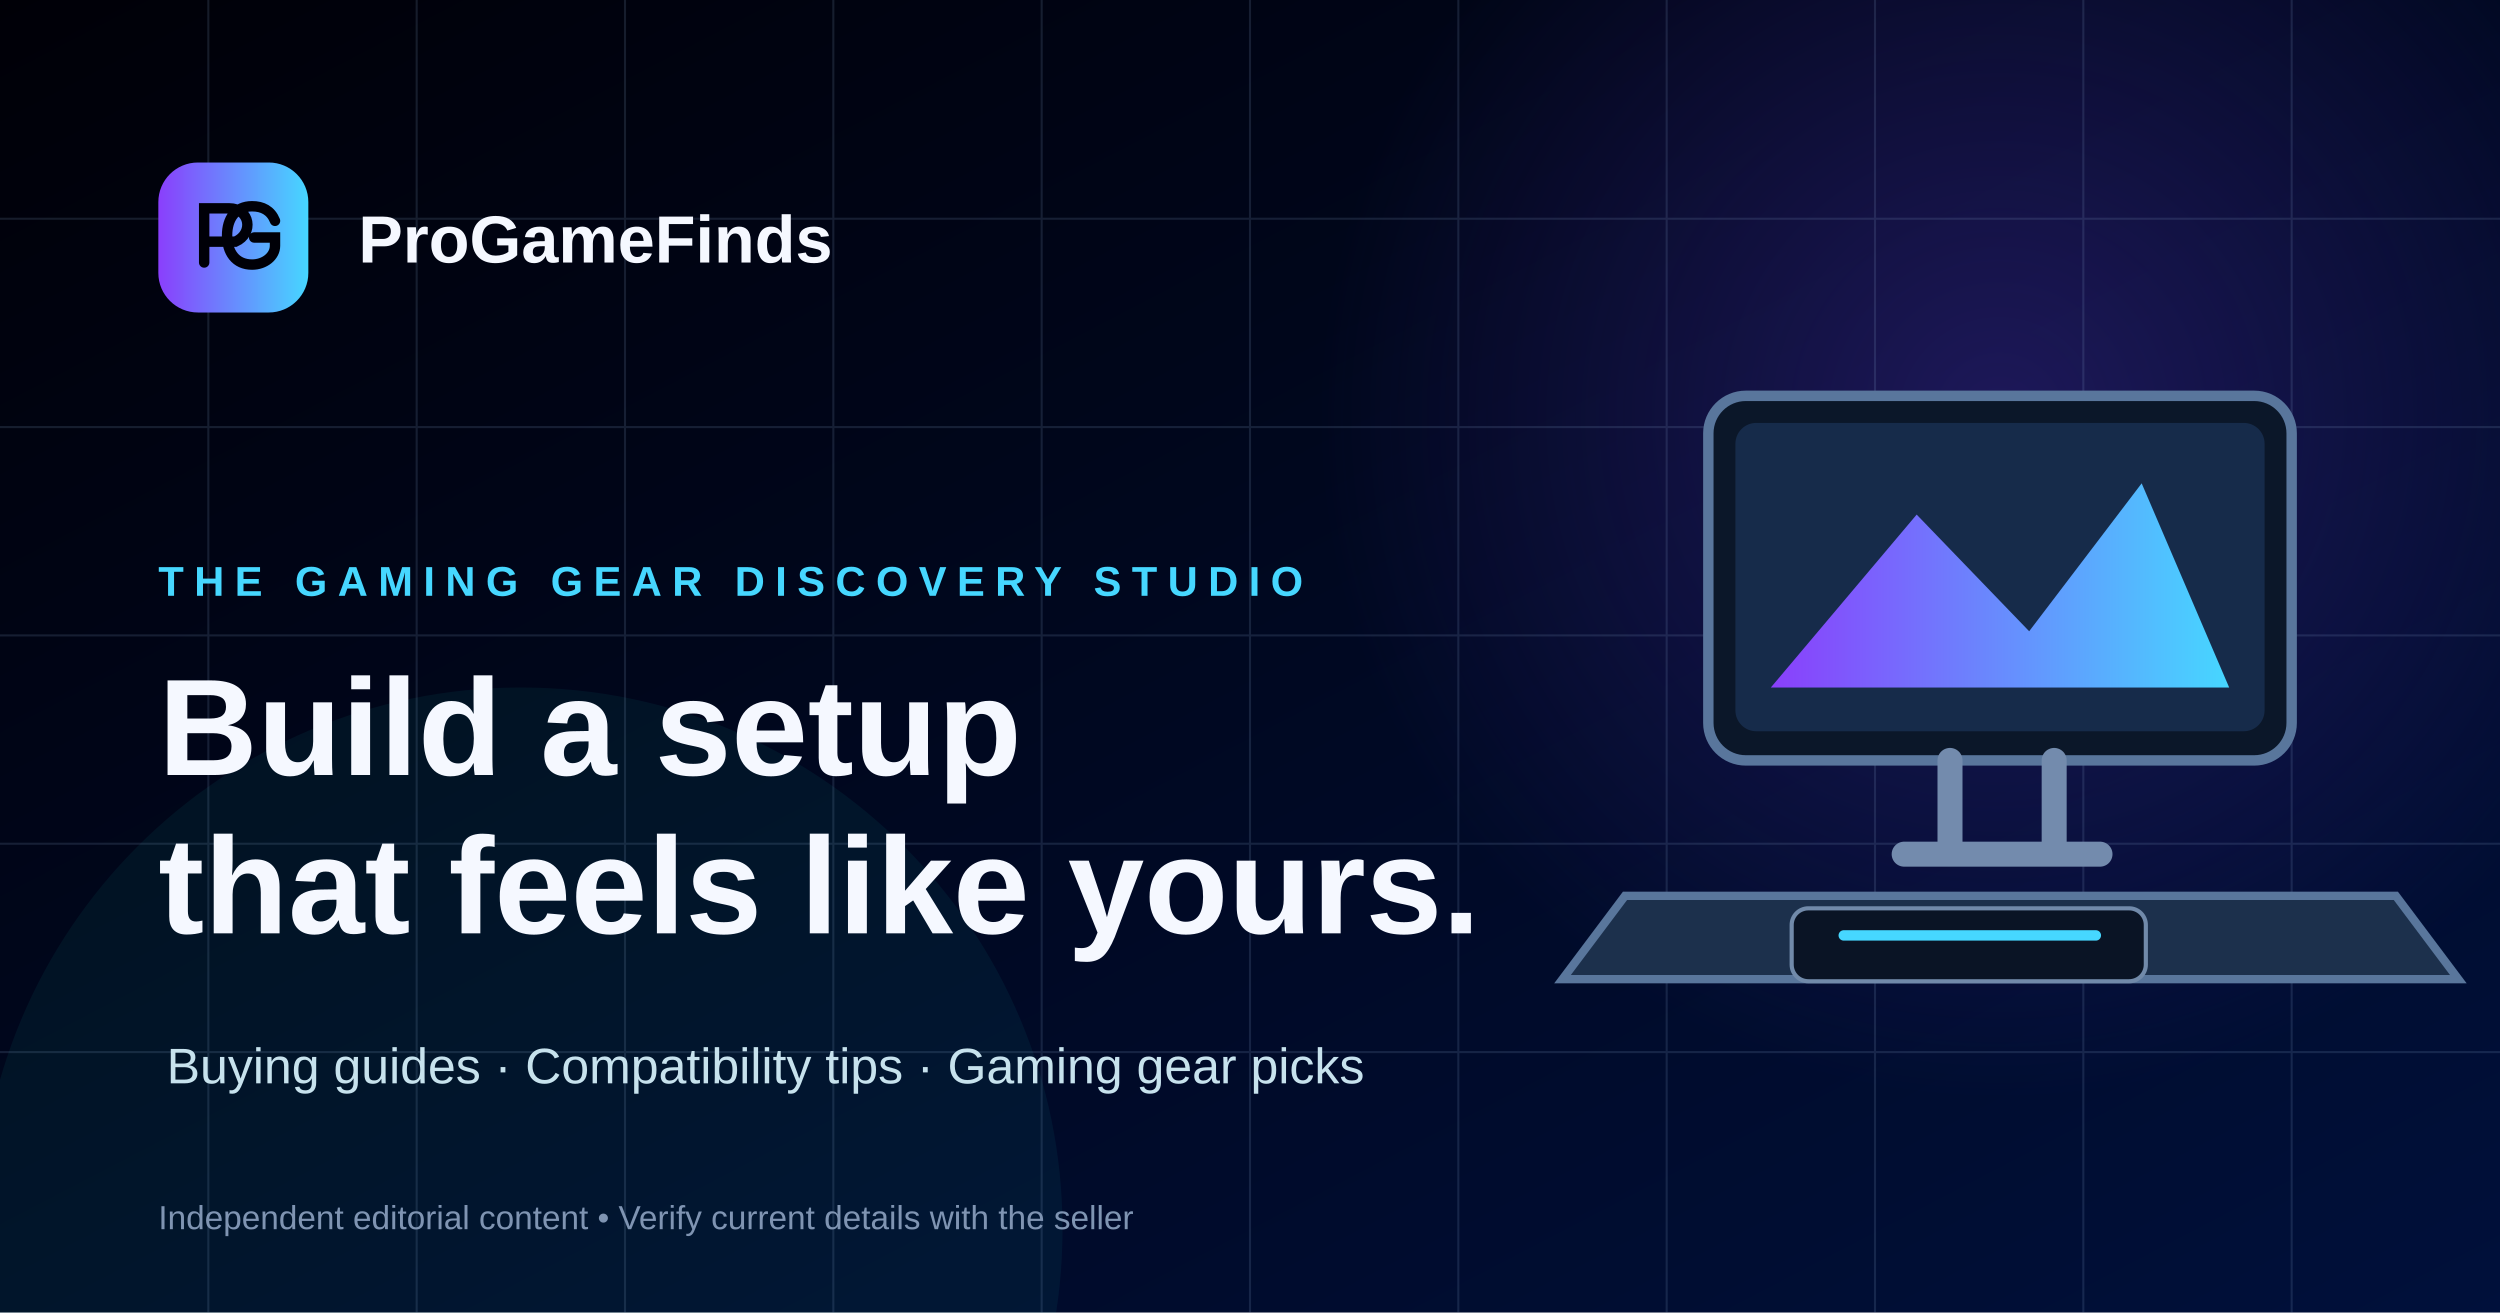
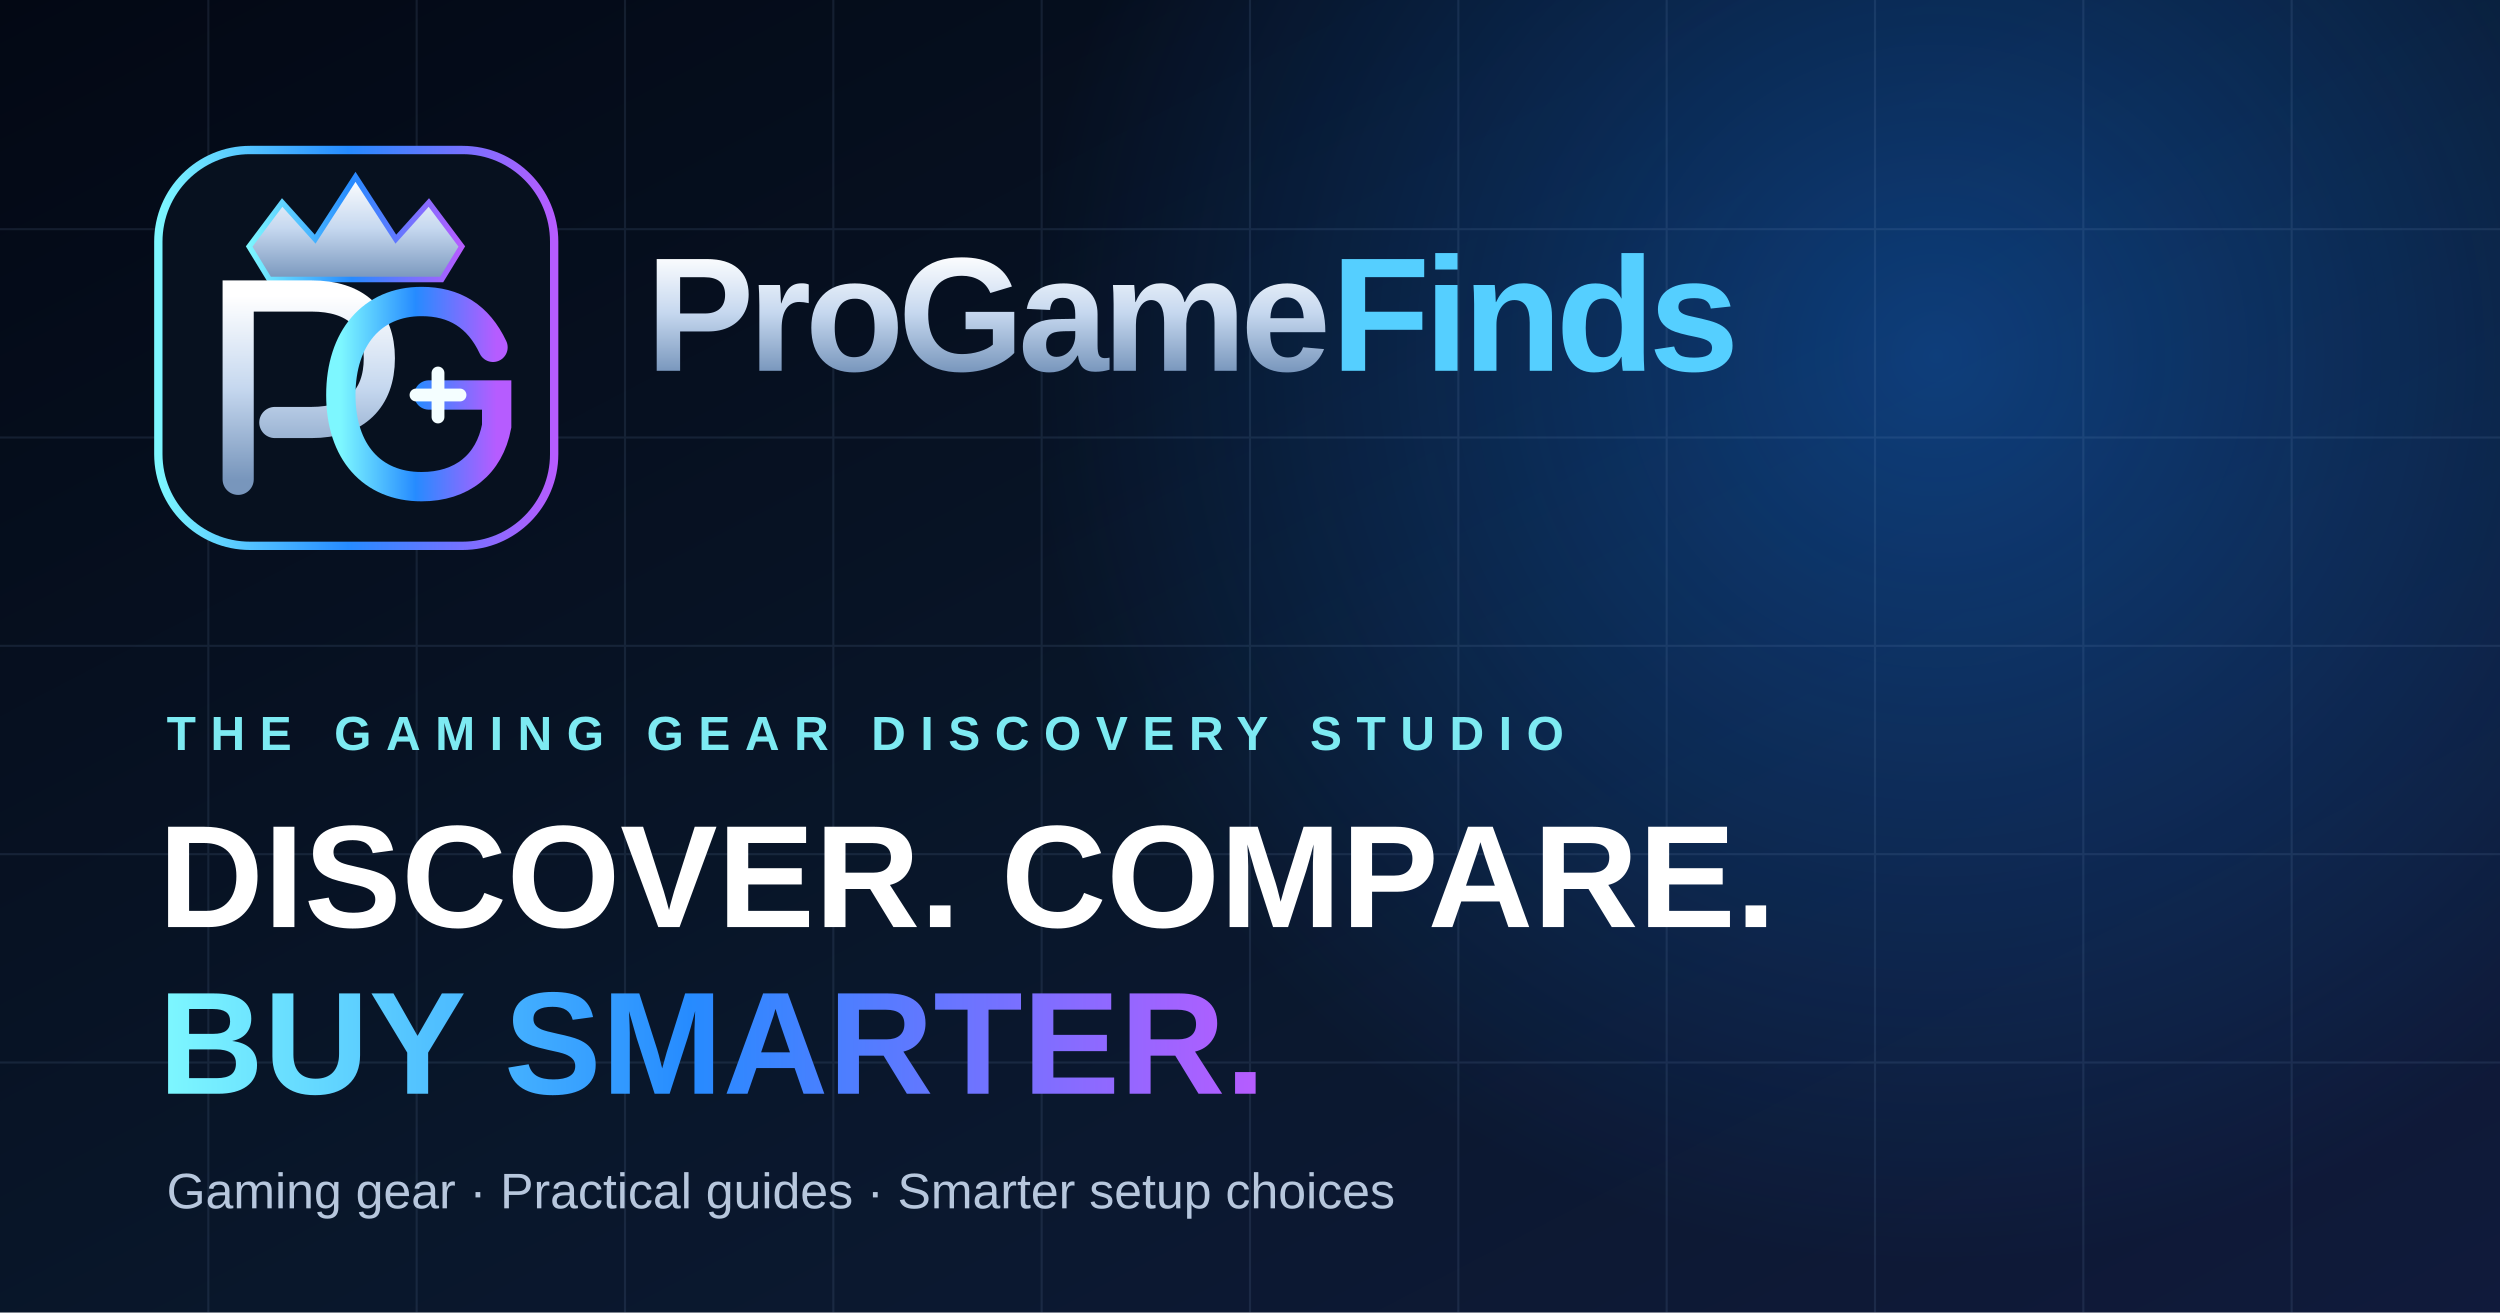
- <svg xmlns="http://www.w3.org/2000/svg" width="1200" height="630" viewBox="0 0 1200 630">
+ <svg xmlns="http://www.w3.org/2000/svg" width="1200" height="630" viewBox="0 0 1200 630" role="img" aria-labelledby="t d">
  <defs>
    <linearGradient id="bg" x1="0" y1="0" x2="1" y2="1">
-       <stop stop-color="#000007" />
-       <stop offset="1" stop-color="#00103B" />
+       <stop stop-color="#030814" />
+       <stop offset=".55" stop-color="#09172B" />
+       <stop offset="1" stop-color="#101A3B" />
    </linearGradient>
-     <linearGradient id="a">
-       <stop stop-color="#8A3FFC" />
-       <stop offset="1" stop-color="#46D7FF" />
+     <linearGradient id="n">
+       <stop stop-color="#7DF7FF" />
+       <stop offset=".48" stop-color="#268BFF" />
+       <stop offset="1" stop-color="#B65CFF" />
    </linearGradient>
-     <radialGradient id="glow">
-       <stop stop-color="#412B9B" stop-opacity=".45" />
-       <stop offset="1" stop-color="#412B9B" stop-opacity="0" />
+     <linearGradient id="s" x2="0" y2="1">
+       <stop stop-color="#FFF" />
+       <stop offset=".5" stop-color="#C6D8EF" />
+       <stop offset="1" stop-color="#7896BC" />
+     </linearGradient>
+     <radialGradient id="h">
+       <stop stop-color="#167EFF" stop-opacity=".38" />
+       <stop offset="1" stop-color="#167EFF" stop-opacity="0" />
    </radialGradient>
  </defs>
  <rect width="1200" height="630" fill="url(#bg)" />
-   <circle cx="960" cy="200" r="330" fill="url(#glow)" />
-   <circle cx="250" cy="590" r="260" fill="#17d9d2" opacity=".06" />
-   <g opacity=".16" stroke="#8aa9d3">
-     <path d="M0 105H1200M0 205H1200M0 305H1200M0 405H1200M0 505H1200" />
+   <circle cx="930" cy="170" r="440" fill="url(#h)" />
+   <g opacity=".12" stroke="#8AA9D3">
+     <path d="M0 110H1200M0 210H1200M0 310H1200M0 410H1200M0 510H1200" />
    <path d="M100 0V630M200 0V630M300 0V630M400 0V630M500 0V630M600 0V630M700 0V630M800 0V630M900 0V630M1000 0V630M1100 0V630" />
  </g>
-   <rect x="76" y="78" width="72" height="72" rx="19" fill="url(#a)" />
-   <path d="M98 126V100h12c10 0 12 12 3 16H98M132 106c-2-5-6-7-11-7-8 0-12 6-12 14s4 14 12 14c6 0 11-4 11-9v-4h-10" fill="none" stroke="#000007" stroke-width="5" stroke-linecap="round" />
-   <text x="172" y="126" fill="#f5f8ff" font-family="Arial,sans-serif" font-size="32" font-weight="700">ProGameFinds</text>
-   <text x="76" y="286" fill="#46D7FF" font-family="Arial,sans-serif" font-size="20" font-weight="700" letter-spacing="5">THE GAMING GEAR DISCOVERY STUDIO</text>
-   <text x="76" y="372" fill="#f5f8ff" font-family="Arial,sans-serif" font-size="66" font-weight="700">Build a setup</text>
-   <text x="76" y="448" fill="#f5f8ff" font-family="Arial,sans-serif" font-size="66" font-weight="700">that feels like yours.</text>
-   <text x="80" y="520" fill="#C7E2ED" font-family="Arial,sans-serif" font-size="24">Buying guides · Compatibility tips · Gaming gear picks</text>
-   <g transform="translate(820 190)">
-     <rect x="0" y="0" width="280" height="175" rx="18" fill="#0b1729" stroke="#59769c" stroke-width="5" />
-     <rect x="13" y="13" width="254" height="148" rx="10" fill="#162b4a" />
-     <path d="M30 140L100 57L154 113L208 42L250 140Z" fill="url(#a)" />
-     <path d="M116 175V217M166 175V217M94 220H188" stroke="#738bad" stroke-width="12" stroke-linecap="round" />
-     <path d="M-40 240H330L360 280H-70Z" fill="#1c304c" stroke="#59769c" stroke-width="4" />
-     <rect x="40" y="246" width="170" height="35" rx="8" fill="#0a1425" stroke="#718aaa" stroke-width="2" />
-     <path d="M65 259H186" stroke="#46D7FF" stroke-width="5" stroke-linecap="round" />
+   <rect x="76" y="72" width="190" height="190" rx="44" fill="#07111F" stroke="url(#n)" stroke-width="4" />
+   <g transform="translate(58 62) scale(.88)">
+     <path d="M70 64l18-24 18 20 22-34 22 34 18-20 18 24-11 18H81Z" fill="url(#s)" stroke="url(#n)" stroke-width="3" />
+     <path d="M64 191V91h40c24 0 37 12 37 34s-13 35-37 35H84" fill="none" stroke="url(#s)" stroke-width="17" stroke-linecap="round" />
+     <path d="M203 119c-8-17-21-25-39-25-27 0-44 20-44 51s17 50 44 50c22 0 37-12 41-33v-17h-37" fill="none" stroke="url(#n)" stroke-width="16" stroke-linecap="round" />
+     <path d="M161 145h24m-12-12v24" stroke="#F4FEFF" stroke-width="7" stroke-linecap="round" />
  </g>
-   <text x="76" y="590" fill="#7f94b2" font-family="Arial,sans-serif" font-size="16">Independent editorial content • Verify current details with the seller</text>
+   <text x="310" y="178" fill="url(#s)" font-family="Arial,sans-serif" font-size="78" font-weight="800" letter-spacing="-3">ProGame<tspan fill="#55CFFF">Finds</tspan>
+   </text>
+   <path d="M310 210H1090" stroke="url(#n)" stroke-width="4" />
+   <text x="80" y="360" fill="#7DEAF2" font-family="Arial,sans-serif" font-size="23" font-weight="700" letter-spacing="7">THE GAMING GEAR DISCOVERY STUDIO</text>
+   <text x="76" y="445" fill="#FFF" font-family="Arial,sans-serif" font-size="70" font-weight="800">DISCOVER. COMPARE.</text>
+   <text x="76" y="525" fill="url(#n)" font-family="Arial,sans-serif" font-size="70" font-weight="800">BUY SMARTER.</text>
+   <text x="80" y="580" fill="#B7C7DD" font-family="Arial,sans-serif" font-size="24">Gaming gear · Practical guides · Smarter setup choices</text>
</svg>
